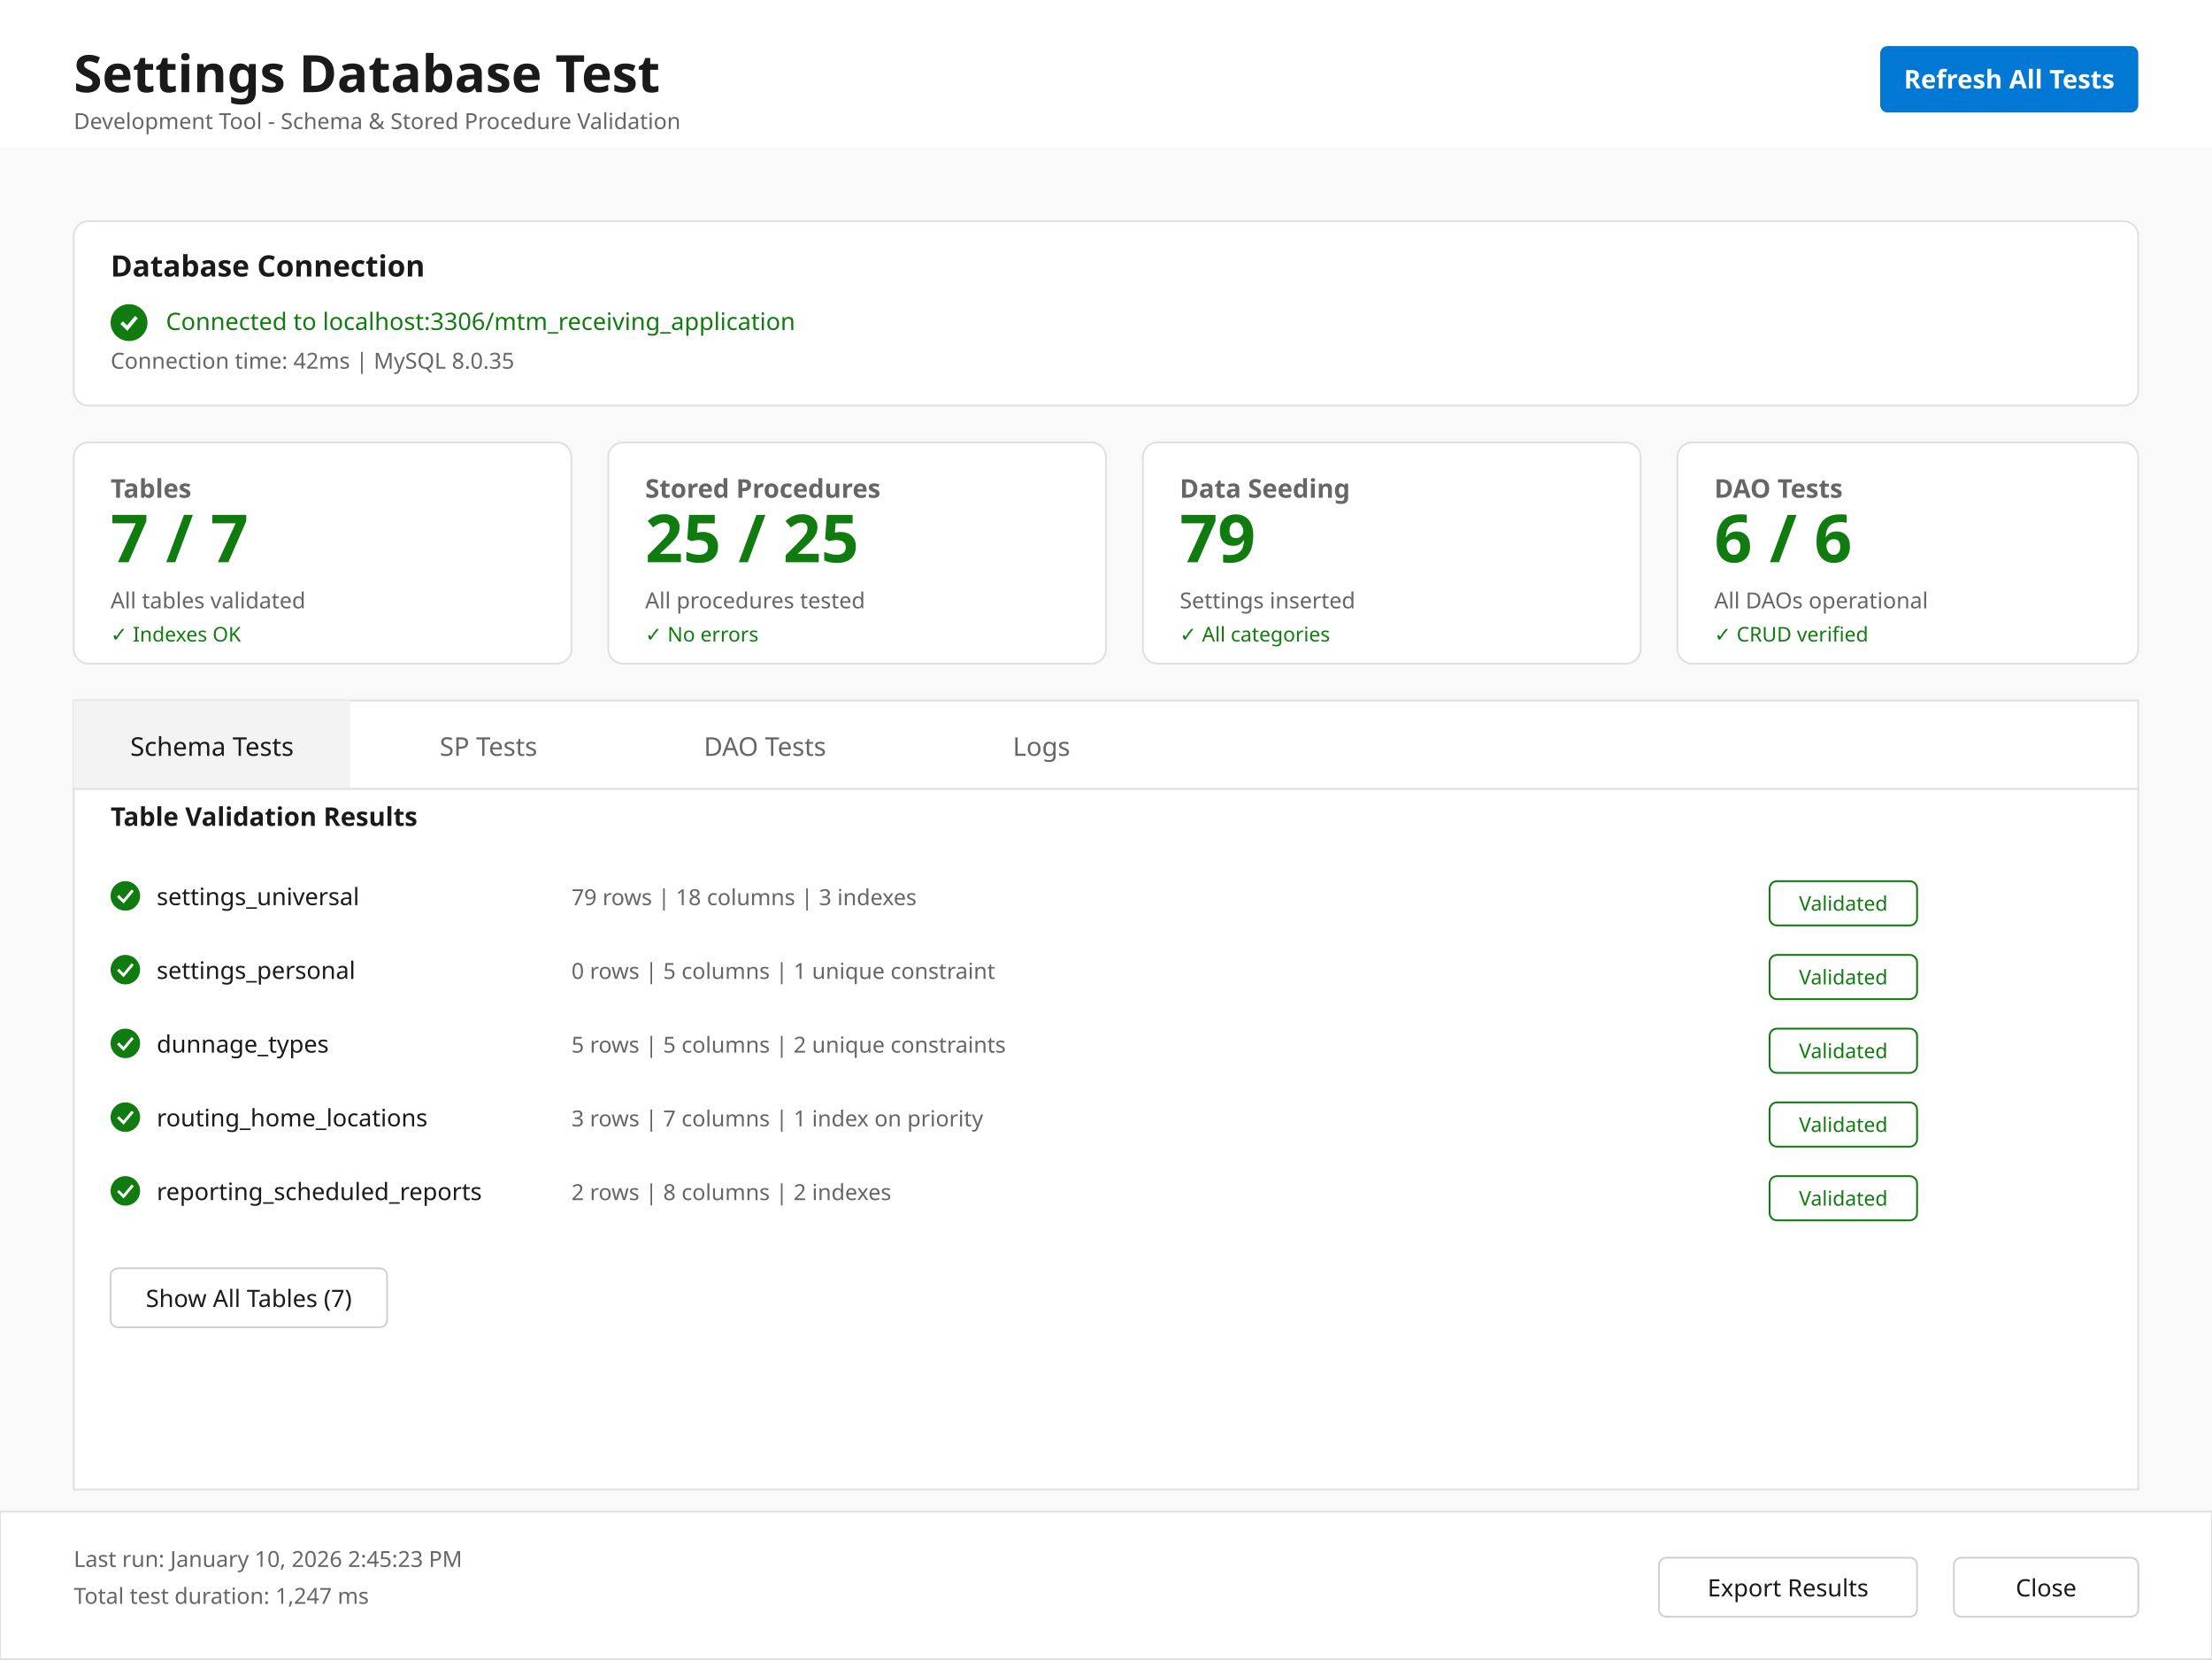
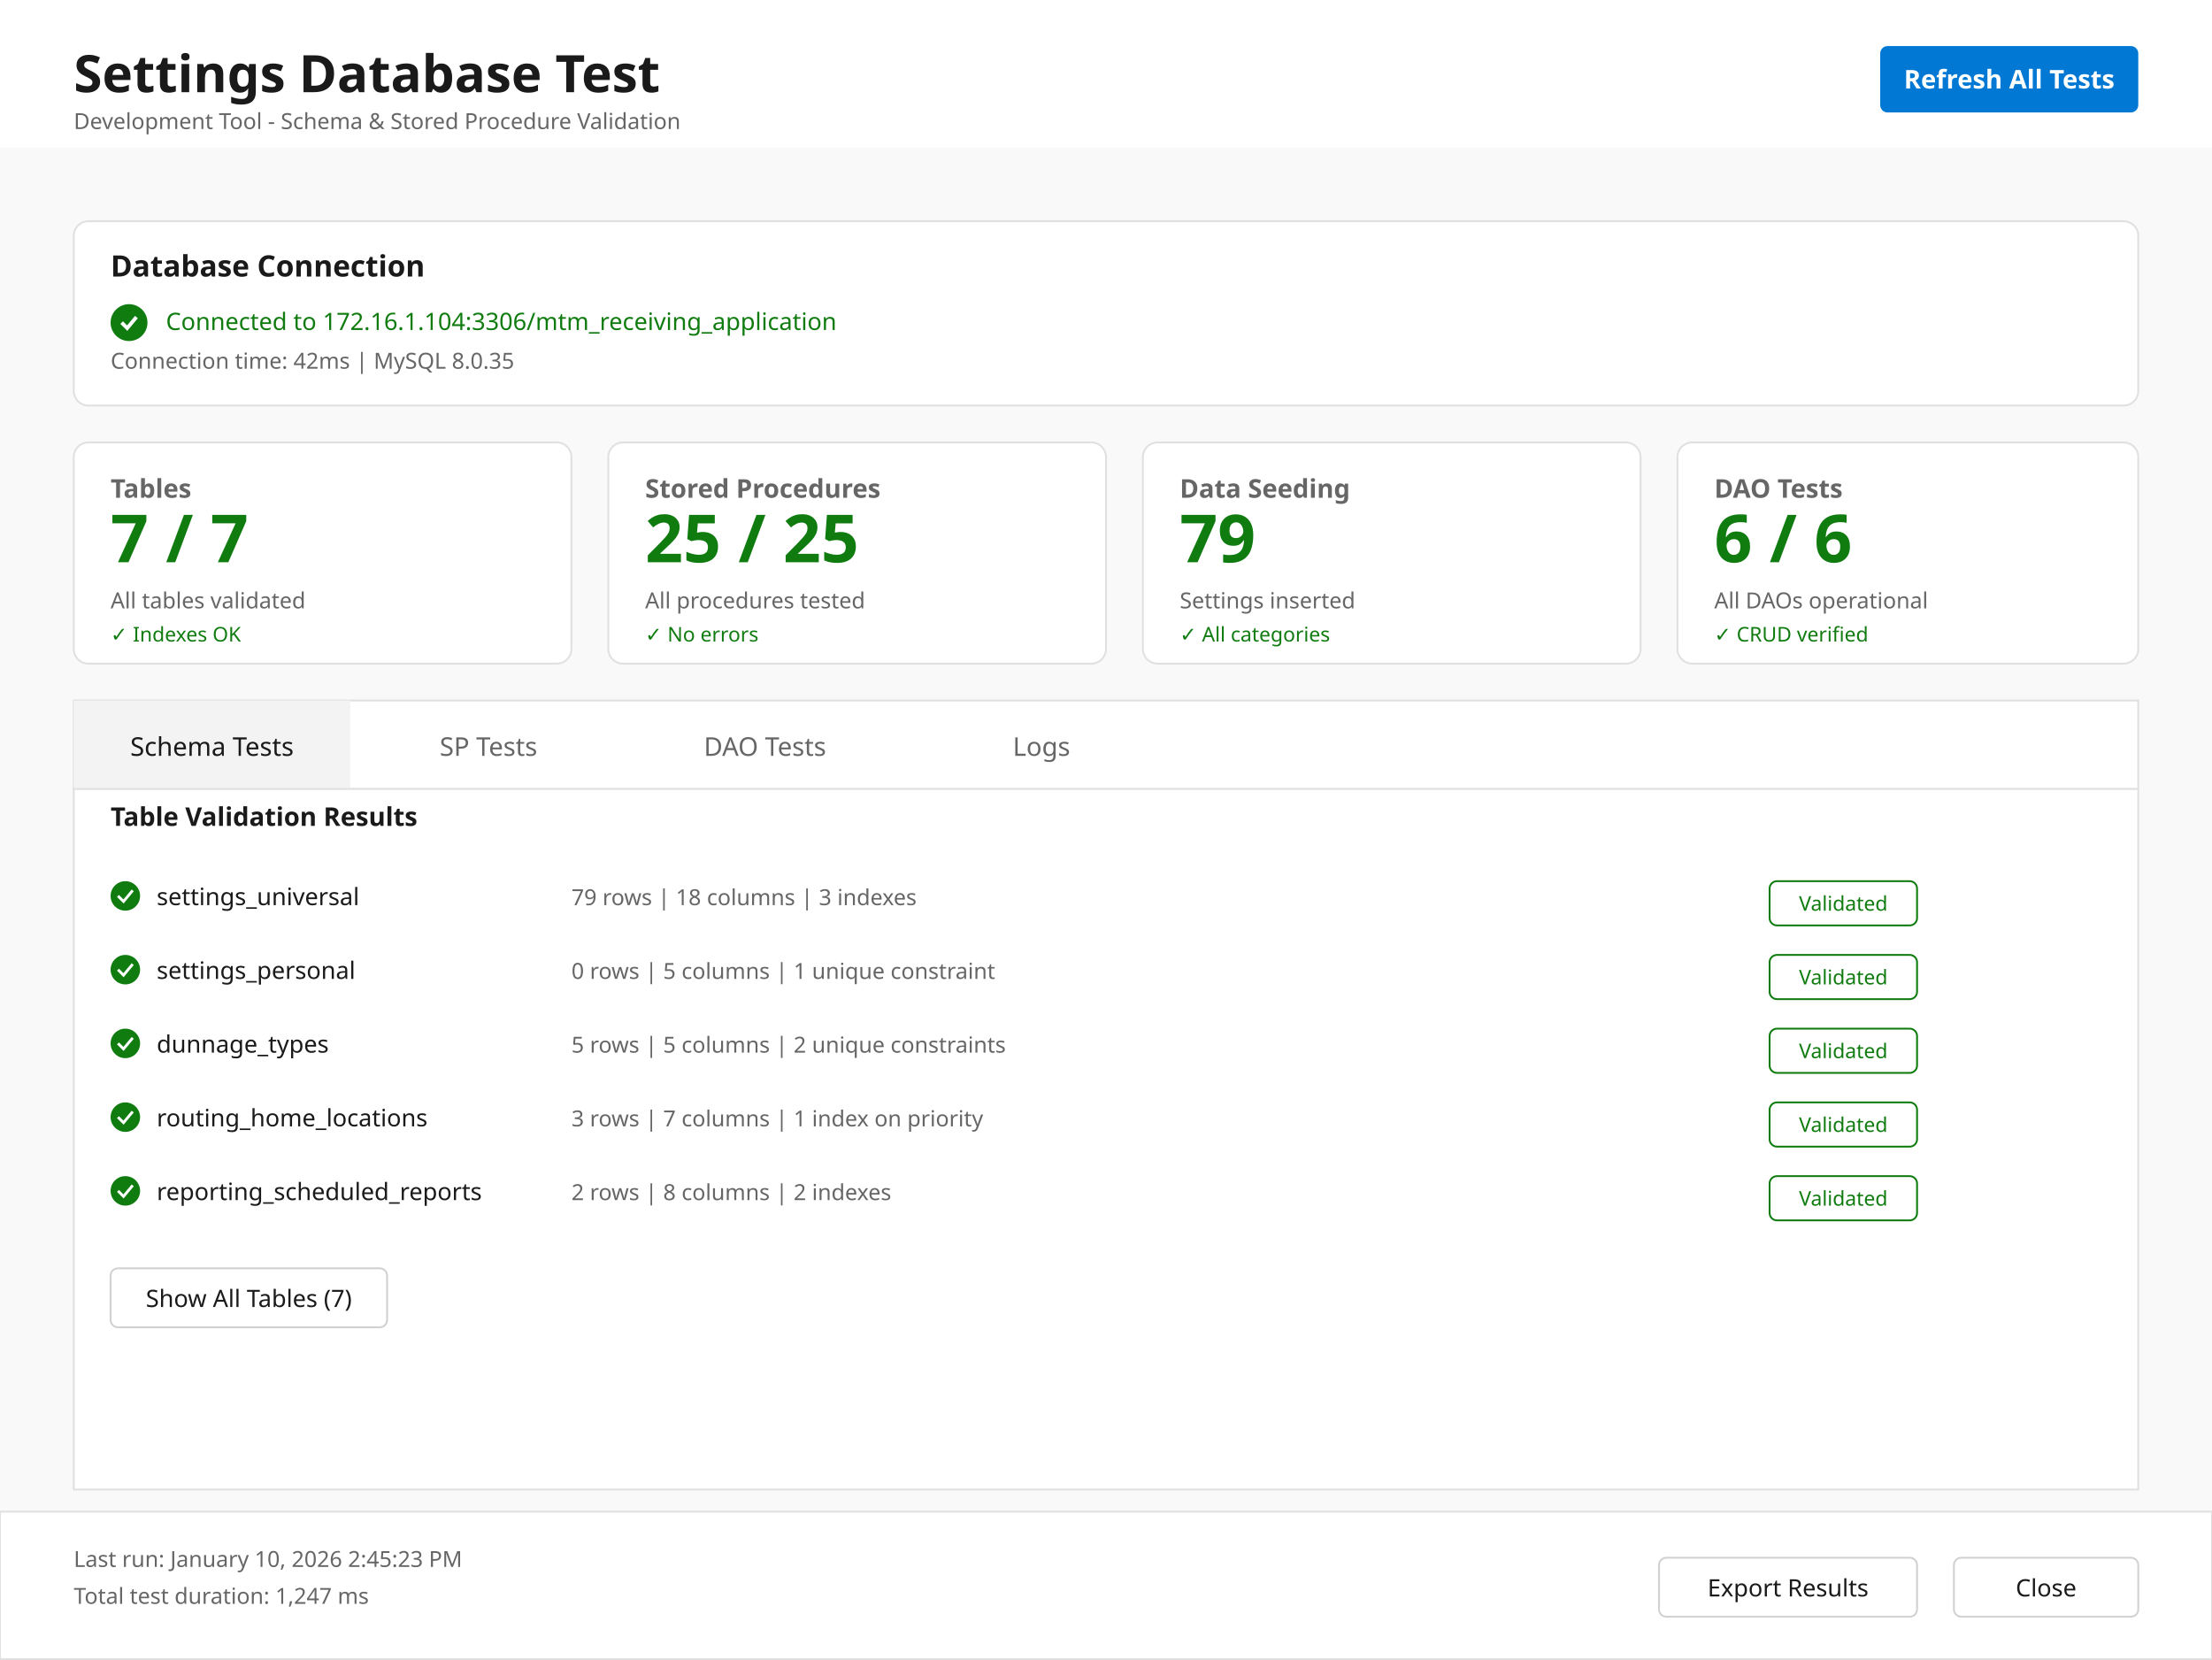
<svg xmlns="http://www.w3.org/2000/svg" width="1200" height="900">
  <rect width="1200" height="900" fill="#f9f9f9" />
  <g id="header">
    <rect x="0" y="0" width="1200" height="80" fill="white" />
    <text x="40" y="50" font-family="Segoe UI" font-size="28" font-weight="600" fill="#1a1a1a">Settings Database
            Test</text>
    <text x="40" y="70" font-family="Segoe UI" font-size="12" fill="#666">Development Tool - Schema &amp; Stored
            Procedure Validation</text>
    <g transform="translate(1020, 25)">
      <rect width="140" height="36" rx="4" fill="#0078d4" />
      <text x="70" y="23" font-family="Segoe UI" font-size="14" font-weight="600" fill="white" text-anchor="middle">Refresh All Tests</text>
    </g>
  </g>
  <g id="content" transform="translate(40, 120)">
    <g id="connection-status">
      <rect width="1120" height="100" rx="8" fill="white" stroke="#e0e0e0" stroke-width="1" />
      <text x="20" y="30" font-family="Segoe UI" font-size="16" font-weight="600" fill="#1a1a1a">Database
                Connection</text>
      <g transform="translate(20, 45)">
        <circle cx="10" cy="10" r="10" fill="#107c10" />
        <path d="M 6 10 L 9 13 L 14 7" stroke="white" stroke-width="2" fill="none" />
        <text x="30" y="14" font-family="Segoe UI" font-size="13" fill="#107c10">Connected to
-                     localhost:3306/mtm_receiving_application</text>
+                     172.16.1.104:3306/mtm_receiving_application</text>
      </g>
      <text x="20" y="80" font-family="Segoe UI" font-size="12" fill="#666">Connection time: 42ms | MySQL
                8.0.35</text>
    </g>
    <g transform="translate(0, 120)">
      <g id="tables-summary">
        <rect width="270" height="120" rx="8" fill="white" stroke="#e0e0e0" stroke-width="1" />
        <text x="20" y="30" font-family="Segoe UI" font-size="14" font-weight="600" fill="#666">Tables</text>
        <text x="20" y="65" font-family="Segoe UI" font-size="36" font-weight="600" fill="#107c10">7 / 7</text>
        <text x="20" y="90" font-family="Segoe UI" font-size="12" fill="#666">All tables validated</text>
        <text x="20" y="108" font-family="Segoe UI" font-size="11" fill="#107c10">✓ Indexes OK</text>
      </g>
      <g transform="translate(290, 0)">
        <rect width="270" height="120" rx="8" fill="white" stroke="#e0e0e0" stroke-width="1" />
        <text x="20" y="30" font-family="Segoe UI" font-size="14" font-weight="600" fill="#666">Stored
                    Procedures</text>
        <text x="20" y="65" font-family="Segoe UI" font-size="36" font-weight="600" fill="#107c10">25 /
                    25</text>
        <text x="20" y="90" font-family="Segoe UI" font-size="12" fill="#666">All procedures tested</text>
        <text x="20" y="108" font-family="Segoe UI" font-size="11" fill="#107c10">✓ No errors</text>
      </g>
      <g transform="translate(580, 0)">
        <rect width="270" height="120" rx="8" fill="white" stroke="#e0e0e0" stroke-width="1" />
        <text x="20" y="30" font-family="Segoe UI" font-size="14" font-weight="600" fill="#666">Data
                    Seeding</text>
        <text x="20" y="65" font-family="Segoe UI" font-size="36" font-weight="600" fill="#107c10">79</text>
        <text x="20" y="90" font-family="Segoe UI" font-size="12" fill="#666">Settings inserted</text>
        <text x="20" y="108" font-family="Segoe UI" font-size="11" fill="#107c10">✓ All categories</text>
      </g>
      <g transform="translate(870, 0)">
        <rect width="250" height="120" rx="8" fill="white" stroke="#e0e0e0" stroke-width="1" />
        <text x="20" y="30" font-family="Segoe UI" font-size="14" font-weight="600" fill="#666">DAO Tests</text>
        <text x="20" y="65" font-family="Segoe UI" font-size="36" font-weight="600" fill="#107c10">6 / 6</text>
        <text x="20" y="90" font-family="Segoe UI" font-size="12" fill="#666">All DAOs operational</text>
        <text x="20" y="108" font-family="Segoe UI" font-size="11" fill="#107c10">✓ CRUD verified</text>
      </g>
    </g>
    <g transform="translate(0, 260)">
      <rect width="1120" height="48" fill="white" stroke="#e0e0e0" stroke-width="1" />
      <rect x="0" y="0" width="150" height="48" fill="#f3f3f3" />
      <text x="75" y="30" font-family="Segoe UI" font-size="14" fill="#1a1a1a" text-anchor="middle">Schema
                Tests</text>
      <text x="225" y="30" font-family="Segoe UI" font-size="14" fill="#666" text-anchor="middle">SP Tests</text>
      <text x="375" y="30" font-family="Segoe UI" font-size="14" fill="#666" text-anchor="middle">DAO Tests</text>
      <text x="525" y="30" font-family="Segoe UI" font-size="14" fill="#666" text-anchor="middle">Logs</text>
      <g transform="translate(0, 48)">
        <rect width="1120" height="380" fill="white" stroke="#e0e0e0" stroke-width="1" />
        <g transform="translate(20, 20)">
          <text x="0" y="0" font-family="Segoe UI" font-size="14" font-weight="600" fill="#1a1a1a">Table
                        Validation Results</text>
          <g transform="translate(0, 30)">
            <circle cx="8" cy="8" r="8" fill="#107c10" />
            <path d="M 4 8 L 7 11 L 12 5" stroke="white" stroke-width="1.5" fill="none" />
            <text x="25" y="13" font-family="Segoe UI" font-size="13" fill="#1a1a1a">settings_universal</text>
            <text x="250" y="13" font-family="Segoe UI" font-size="12" fill="#666">79 rows | 18 columns | 3
                            indexes</text>
            <g transform="translate(900, 0)">
              <rect width="80" height="24" rx="4" fill="transparent" stroke="#107c10" stroke-width="1" />
              <text x="40" y="16" font-family="Segoe UI" font-size="11" fill="#107c10" text-anchor="middle">Validated</text>
            </g>
          </g>
          <g transform="translate(0, 70)">
            <circle cx="8" cy="8" r="8" fill="#107c10" />
            <path d="M 4 8 L 7 11 L 12 5" stroke="white" stroke-width="1.5" fill="none" />
            <text x="25" y="13" font-family="Segoe UI" font-size="13" fill="#1a1a1a">settings_personal</text>
            <text x="250" y="13" font-family="Segoe UI" font-size="12" fill="#666">0 rows | 5 columns | 1
                            unique constraint</text>
            <g transform="translate(900, 0)">
              <rect width="80" height="24" rx="4" fill="transparent" stroke="#107c10" stroke-width="1" />
              <text x="40" y="16" font-family="Segoe UI" font-size="11" fill="#107c10" text-anchor="middle">Validated</text>
            </g>
          </g>
          <g transform="translate(0, 110)">
            <circle cx="8" cy="8" r="8" fill="#107c10" />
            <path d="M 4 8 L 7 11 L 12 5" stroke="white" stroke-width="1.5" fill="none" />
            <text x="25" y="13" font-family="Segoe UI" font-size="13" fill="#1a1a1a">dunnage_types</text>
            <text x="250" y="13" font-family="Segoe UI" font-size="12" fill="#666">5 rows | 5 columns | 2
                            unique constraints</text>
            <g transform="translate(900, 0)">
              <rect width="80" height="24" rx="4" fill="transparent" stroke="#107c10" stroke-width="1" />
              <text x="40" y="16" font-family="Segoe UI" font-size="11" fill="#107c10" text-anchor="middle">Validated</text>
            </g>
          </g>
          <g transform="translate(0, 150)">
            <circle cx="8" cy="8" r="8" fill="#107c10" />
            <path d="M 4 8 L 7 11 L 12 5" stroke="white" stroke-width="1.5" fill="none" />
            <text x="25" y="13" font-family="Segoe UI" font-size="13" fill="#1a1a1a">routing_home_locations</text>
            <text x="250" y="13" font-family="Segoe UI" font-size="12" fill="#666">3 rows | 7 columns | 1
                            index on priority</text>
            <g transform="translate(900, 0)">
              <rect width="80" height="24" rx="4" fill="transparent" stroke="#107c10" stroke-width="1" />
              <text x="40" y="16" font-family="Segoe UI" font-size="11" fill="#107c10" text-anchor="middle">Validated</text>
            </g>
          </g>
          <g transform="translate(0, 190)">
            <circle cx="8" cy="8" r="8" fill="#107c10" />
            <path d="M 4 8 L 7 11 L 12 5" stroke="white" stroke-width="1.5" fill="none" />
            <text x="25" y="13" font-family="Segoe UI" font-size="13" fill="#1a1a1a">reporting_scheduled_reports</text>
            <text x="250" y="13" font-family="Segoe UI" font-size="12" fill="#666">2 rows | 8 columns | 2
                            indexes</text>
            <g transform="translate(900, 0)">
              <rect width="80" height="24" rx="4" fill="transparent" stroke="#107c10" stroke-width="1" />
              <text x="40" y="16" font-family="Segoe UI" font-size="11" fill="#107c10" text-anchor="middle">Validated</text>
            </g>
          </g>
          <g transform="translate(0, 240)">
            <rect width="150" height="32" rx="4" fill="transparent" stroke="#d1d1d1" stroke-width="1" />
            <text x="75" y="21" font-family="Segoe UI" font-size="13" fill="#1a1a1a" text-anchor="middle">Show All Tables (7)</text>
          </g>
        </g>
      </g>
    </g>
  </g>
  <g id="footer" transform="translate(0, 820)">
    <rect x="0" y="0" width="1200" height="80" fill="white" stroke="#e0e0e0" stroke-width="1" />
    <text x="40" y="30" font-family="Segoe UI" font-size="12" fill="#666">Last run: January 10, 2026 2:45:23
            PM</text>
    <text x="40" y="50" font-family="Segoe UI" font-size="12" fill="#666">Total test duration: 1,247 ms</text>
    <g transform="translate(900, 25)">
      <rect width="140" height="32" rx="4" fill="transparent" stroke="#d1d1d1" stroke-width="1" />
      <text x="70" y="21" font-family="Segoe UI" font-size="13" fill="#1a1a1a" text-anchor="middle">Export
                Results</text>
    </g>
    <g transform="translate(1060, 25)">
      <rect width="100" height="32" rx="4" fill="transparent" stroke="#d1d1d1" stroke-width="1" />
      <text x="50" y="21" font-family="Segoe UI" font-size="13" fill="#1a1a1a" text-anchor="middle">Close</text>
    </g>
  </g>
</svg>
